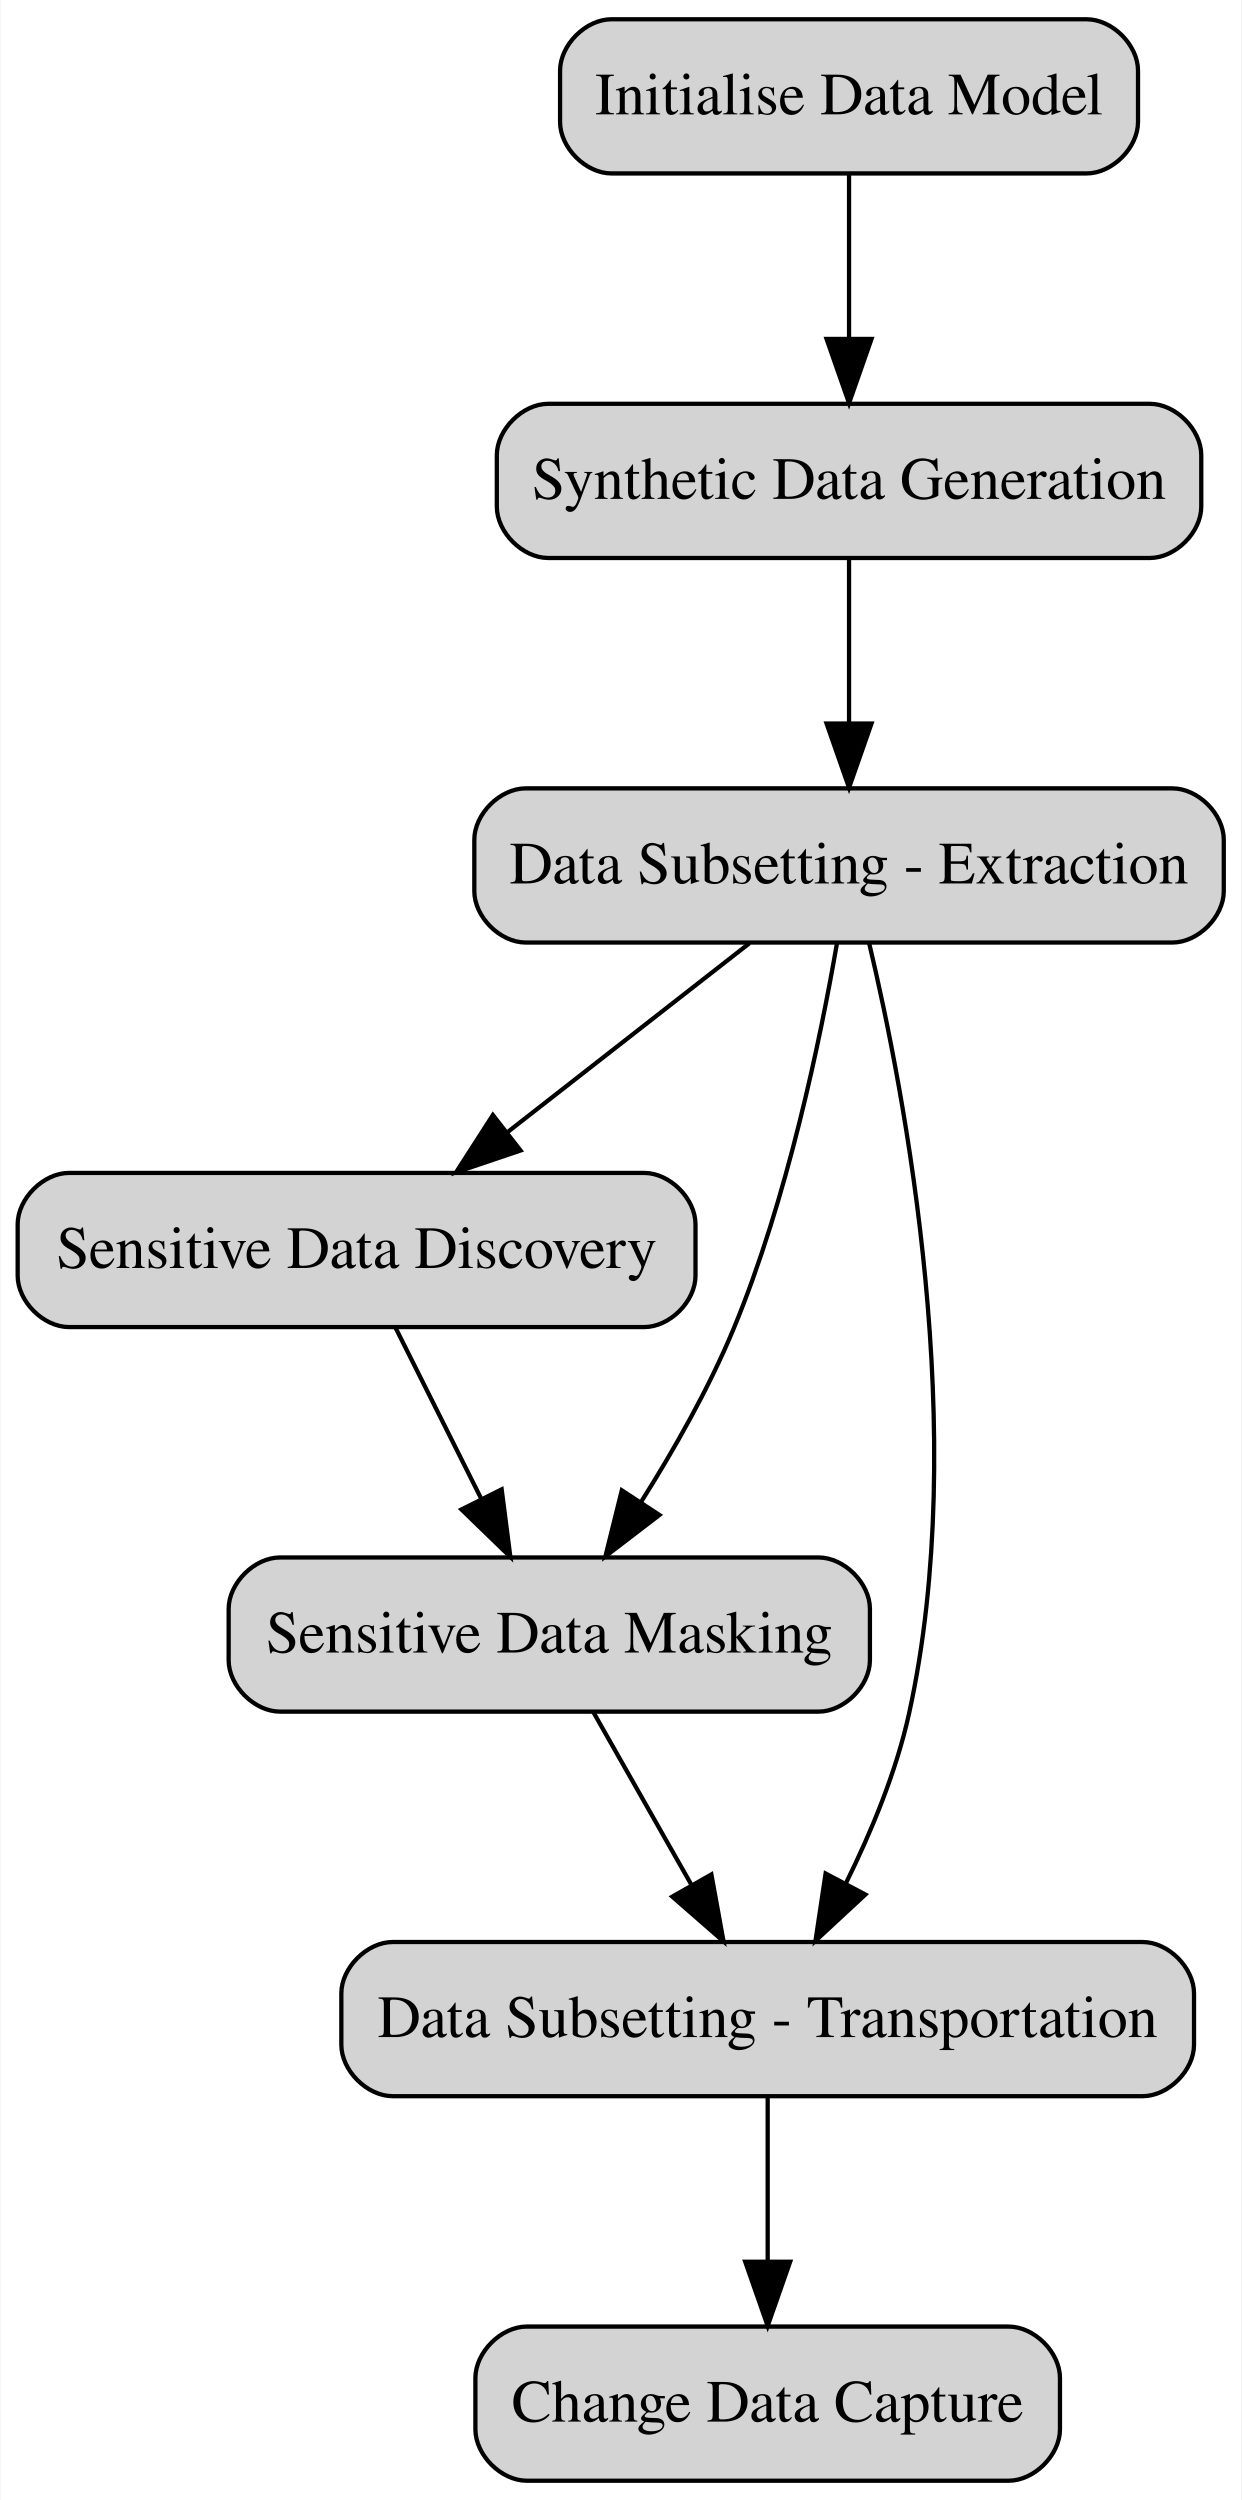
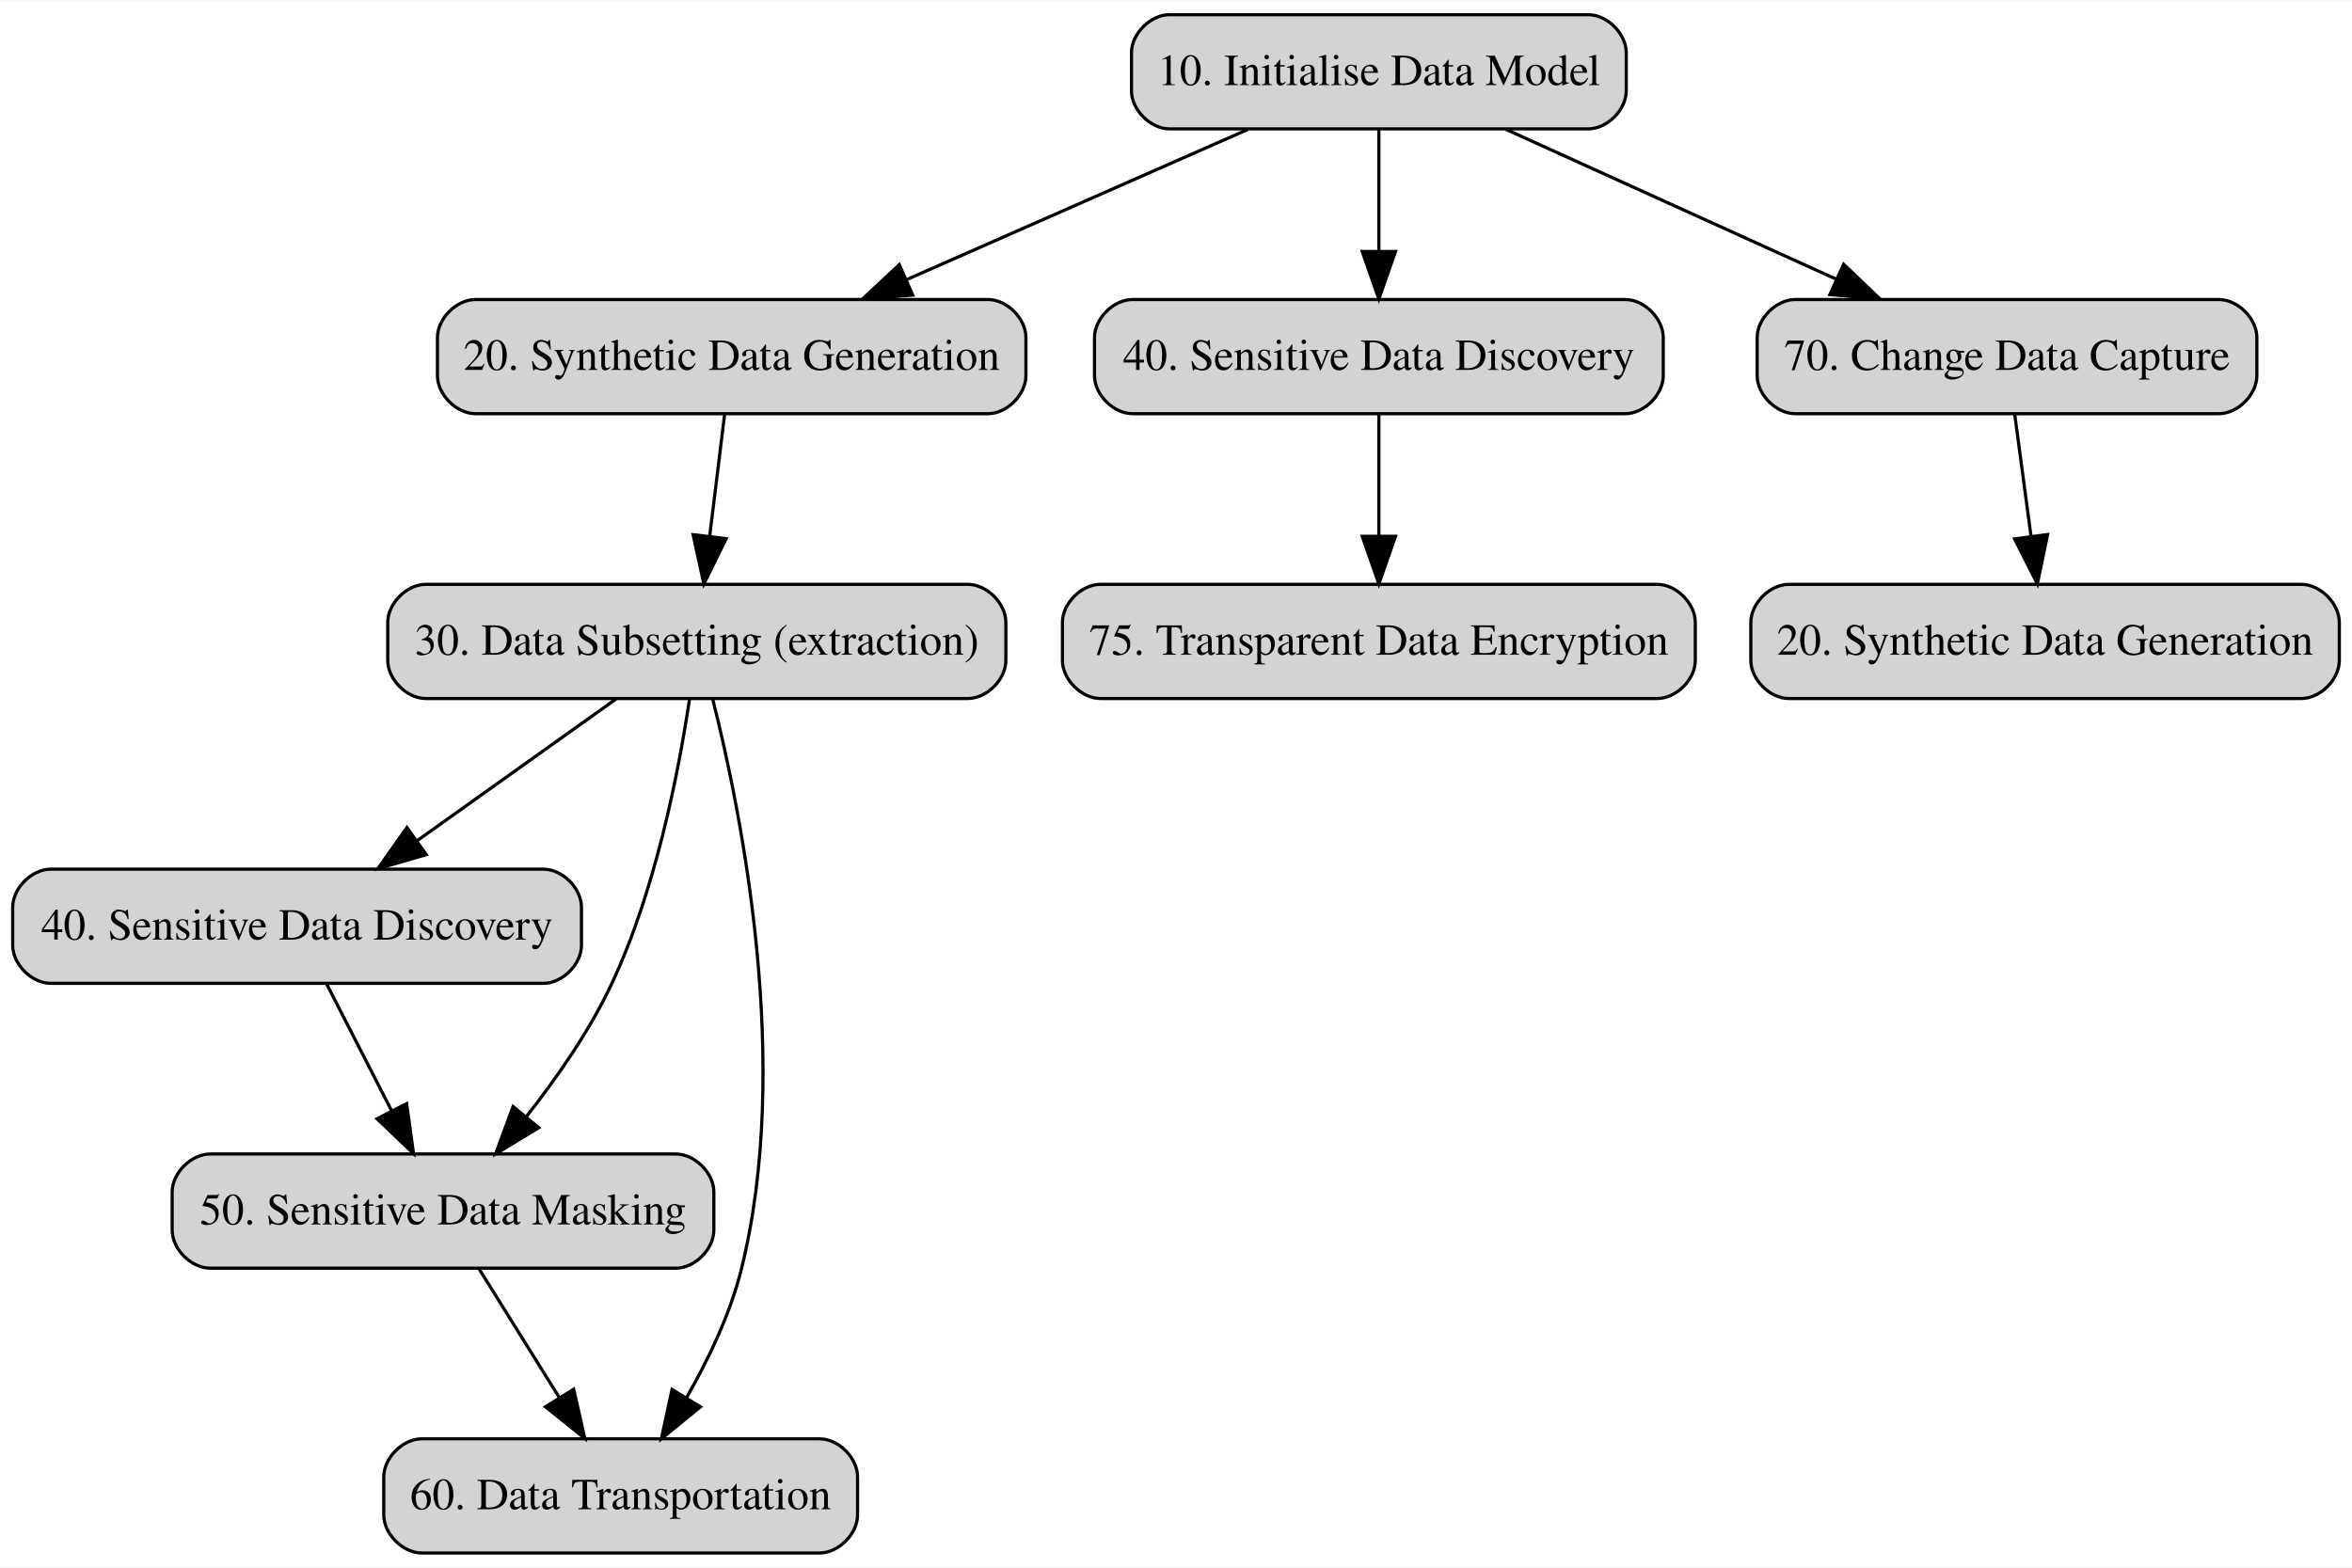
- <svg xmlns="http://www.w3.org/2000/svg" width="290pt" height="584pt" viewBox="0.00 0.00 289.65 583.80">
-   <g id="graph0" class="graph" transform="scale(1 1) rotate(0) translate(4 579.8)">
-     <polygon fill="#ffffff" stroke="transparent" points="-4,4 -4,-579.8 285.651,-579.8 285.651,4 -4,4" />
+ <svg xmlns="http://www.w3.org/2000/svg" width="741pt" height="494pt" viewBox="0.00 0.00 741.39 494.00">
+   <g id="graph0" class="graph" transform="scale(1 1) rotate(0) translate(4 490)">
+     <polygon fill="#ffffff" stroke="transparent" points="-4,4 -4,-490 737.394,-490 737.394,4 -4,4" />
    <g id="node1" class="node">
-       <path fill="#d3d3d3" stroke="#000000" d="M138.661,-539.3C138.661,-539.3 249.625,-539.3 249.625,-539.3 255.625,-539.3 261.625,-545.3 261.625,-551.3 261.625,-551.3 261.625,-563.3 261.625,-563.3 261.625,-569.3 255.625,-575.3 249.625,-575.3 249.625,-575.3 138.661,-575.3 138.661,-575.3 132.661,-575.3 126.661,-569.3 126.661,-563.3 126.661,-563.3 126.661,-551.3 126.661,-551.3 126.661,-545.3 132.661,-539.3 138.661,-539.3" />
-       <text text-anchor="middle" x="194.143" y="-553.1" font-family="Times,serif" font-size="14.00" fill="#000000">Initialise Data Model</text>
+       <path fill="#d3d3d3" stroke="#000000" d="M364.661,-449.5C364.661,-449.5 496.625,-449.5 496.625,-449.5 502.625,-449.5 508.625,-455.5 508.625,-461.5 508.625,-461.5 508.625,-473.5 508.625,-473.5 508.625,-479.5 502.625,-485.5 496.625,-485.5 496.625,-485.5 364.661,-485.5 364.661,-485.5 358.661,-485.5 352.661,-479.5 352.661,-473.5 352.661,-473.5 352.661,-461.5 352.661,-461.5 352.661,-455.5 358.661,-449.5 364.661,-449.5" />
+       <text text-anchor="middle" x="430.643" y="-463.3" font-family="Times,serif" font-size="14.00" fill="#000000">10. Initialise Data Model</text>
    </g>
    <g id="node2" class="node">
-       <path fill="#d3d3d3" stroke="#000000" d="M123.892,-449.5C123.892,-449.5 264.394,-449.5 264.394,-449.5 270.394,-449.5 276.394,-455.5 276.394,-461.5 276.394,-461.5 276.394,-473.5 276.394,-473.5 276.394,-479.5 270.394,-485.5 264.394,-485.5 264.394,-485.5 123.892,-485.5 123.892,-485.5 117.892,-485.5 111.892,-479.5 111.892,-473.5 111.892,-473.5 111.892,-461.5 111.892,-461.5 111.892,-455.5 117.892,-449.5 123.892,-449.5" />
-       <text text-anchor="middle" x="194.143" y="-463.3" font-family="Times,serif" font-size="14.00" fill="#000000">Synthetic Data Generation</text>
+       <path fill="#d3d3d3" stroke="#000000" d="M145.892,-359.7C145.892,-359.7 307.394,-359.7 307.394,-359.7 313.394,-359.7 319.394,-365.7 319.394,-371.7 319.394,-371.7 319.394,-383.7 319.394,-383.7 319.394,-389.7 313.394,-395.7 307.394,-395.7 307.394,-395.7 145.892,-395.7 145.892,-395.7 139.892,-395.7 133.892,-389.7 133.892,-383.7 133.892,-383.7 133.892,-371.7 133.892,-371.7 133.892,-365.7 139.892,-359.7 145.892,-359.7" />
+       <text text-anchor="middle" x="226.643" y="-373.5" font-family="Times,serif" font-size="14.00" fill="#000000">20. Synthetic Data Generation</text>
    </g>
    <g id="edge1" class="edge">
-       <path fill="none" stroke="#000000" d="M194.143,-539.128C194.143,-528.173 194.143,-513.881 194.143,-500.948" />
-       <polygon fill="#000000" stroke="#000000" points="199.393,-500.645 194.143,-485.645 188.893,-500.645 199.393,-500.645" />
-       <text text-anchor="middle" x="195.893" y="-508.2" font-family="Times,serif" font-size="14.00" fill="#000000"> </text>
+       <path fill="none" stroke="#000000" d="M389.361,-449.328C358.392,-435.695 315.682,-416.894 281.79,-401.975" />
+       <polygon fill="#000000" stroke="#000000" points="283.708,-397.084 267.864,-395.845 279.478,-406.694 283.708,-397.084" />
+       <text text-anchor="middle" x="349.393" y="-418.4" font-family="Times,serif" font-size="14.00" fill="#000000"> </text>
+     </g>
+     <g id="node6" class="node">
+       <path fill="#d3d3d3" stroke="#000000" d="M353,-359.7C353,-359.7 508.286,-359.7 508.286,-359.7 514.286,-359.7 520.286,-365.7 520.286,-371.7 520.286,-371.7 520.286,-383.7 520.286,-383.7 520.286,-389.7 514.286,-395.7 508.286,-395.7 508.286,-395.7 353,-395.7 353,-395.7 347,-395.7 341,-389.7 341,-383.7 341,-383.7 341,-371.7 341,-371.7 341,-365.7 347,-359.7 353,-359.7" />
+       <text text-anchor="middle" x="430.643" y="-373.5" font-family="Times,serif" font-size="14.00" fill="#000000">40. Sensitive Data Discovery</text>
+     </g>
+     <g id="edge10" class="edge">
+       <path fill="none" stroke="#000000" d="M430.643,-449.328C430.643,-438.373 430.643,-424.081 430.643,-411.148" />
+       <polygon fill="#000000" stroke="#000000" points="435.893,-410.845 430.643,-395.845 425.393,-410.845 435.893,-410.845" />
+       <text text-anchor="middle" x="432.393" y="-418.4" font-family="Times,serif" font-size="14.00" fill="#000000"> </text>
+     </g>
+     <g id="node10" class="node">
+       <path fill="#d3d3d3" stroke="#000000" d="M561.889,-359.7C561.889,-359.7 695.398,-359.7 695.398,-359.7 701.398,-359.7 707.398,-365.7 707.398,-371.7 707.398,-371.7 707.398,-383.7 707.398,-383.7 707.398,-389.7 701.398,-395.7 695.398,-395.7 695.398,-395.7 561.889,-395.7 561.889,-395.7 555.889,-395.7 549.889,-389.7 549.889,-383.7 549.889,-383.7 549.889,-371.7 549.889,-371.7 549.889,-365.7 555.889,-359.7 561.889,-359.7" />
+       <text text-anchor="middle" x="628.643" y="-373.5" font-family="Times,serif" font-size="14.00" fill="#000000">70. Change Data Capture</text>
+     </g>
+     <g id="edge8" class="edge">
+       <path fill="none" stroke="#000000" d="M470.711,-449.328C500.635,-435.756 541.853,-417.062 574.678,-402.175" />
+       <polygon fill="#000000" stroke="#000000" points="577.142,-406.822 588.634,-395.845 572.805,-397.26 577.142,-406.822" />
+       <text text-anchor="middle" x="549.393" y="-418.4" font-family="Times,serif" font-size="14.00" fill="#000000"> </text>
+     </g>
+     <g id="node4" class="node">
+       <path fill="#d3d3d3" stroke="#000000" d="M130.224,-269.9C130.224,-269.9 301.062,-269.9 301.062,-269.9 307.062,-269.9 313.062,-275.9 313.062,-281.9 313.062,-281.9 313.062,-293.9 313.062,-293.9 313.062,-299.9 307.062,-305.9 301.062,-305.9 301.062,-305.9 130.224,-305.9 130.224,-305.9 124.224,-305.9 118.224,-299.9 118.224,-293.9 118.224,-293.9 118.224,-281.9 118.224,-281.9 118.224,-275.9 124.224,-269.9 130.224,-269.9" />
+       <text text-anchor="middle" x="215.643" y="-283.7" font-family="Times,serif" font-size="14.00" fill="#000000">30. Data Subsetting (extraction)</text>
+     </g>
+     <g id="edge2" class="edge">
+       <path fill="none" stroke="#000000" d="M224.417,-359.528C223.075,-348.573 221.325,-334.281 219.74,-321.348" />
+       <polygon fill="#000000" stroke="#000000" points="224.901,-320.296 217.866,-306.045 214.479,-321.572 224.901,-320.296" />
+       <text text-anchor="middle" x="224.393" y="-328.6" font-family="Times,serif" font-size="14.00" fill="#000000"> </text>
    </g>
    <g id="node3" class="node">
-       <path fill="#d3d3d3" stroke="#000000" d="M118.636,-359.7C118.636,-359.7 269.651,-359.7 269.651,-359.7 275.651,-359.7 281.651,-365.7 281.651,-371.7 281.651,-371.7 281.651,-383.7 281.651,-383.7 281.651,-389.7 275.651,-395.7 269.651,-395.7 269.651,-395.7 118.636,-395.7 118.636,-395.7 112.636,-395.7 106.636,-389.7 106.636,-383.7 106.636,-383.7 106.636,-371.7 106.636,-371.7 106.636,-365.7 112.636,-359.7 118.636,-359.7" />
-       <text text-anchor="middle" x="194.143" y="-373.5" font-family="Times,serif" font-size="14.00" fill="#000000">Data Subsetting - Extraction</text>
+       <path fill="#d3d3d3" stroke="#000000" d="M559.892,-269.9C559.892,-269.9 721.394,-269.9 721.394,-269.9 727.394,-269.9 733.394,-275.9 733.394,-281.9 733.394,-281.9 733.394,-293.9 733.394,-293.9 733.394,-299.9 727.394,-305.9 721.394,-305.9 721.394,-305.9 559.892,-305.9 559.892,-305.9 553.892,-305.9 547.892,-299.9 547.892,-293.9 547.892,-293.9 547.892,-281.9 547.892,-281.9 547.892,-275.9 553.892,-269.9 559.892,-269.9" />
+       <text text-anchor="middle" x="640.643" y="-283.7" font-family="Times,serif" font-size="14.00" fill="#000000">20. Synthetic Data Generation</text>
    </g>
-     <g id="edge2" class="edge">
-       <path fill="none" stroke="#000000" d="M194.143,-449.328C194.143,-438.373 194.143,-424.081 194.143,-411.148" />
-       <polygon fill="#000000" stroke="#000000" points="199.393,-410.845 194.143,-395.845 188.893,-410.845 199.393,-410.845" />
-       <text text-anchor="middle" x="195.893" y="-418.4" font-family="Times,serif" font-size="14.00" fill="#000000"> </text>
-     </g>
-     <g id="node4" class="node">
-       <path fill="#d3d3d3" stroke="#000000" d="M12,-269.9C12,-269.9 146.286,-269.9 146.286,-269.9 152.286,-269.9 158.286,-275.9 158.286,-281.9 158.286,-281.9 158.286,-293.9 158.286,-293.9 158.286,-299.9 152.286,-305.9 146.286,-305.9 146.286,-305.9 12,-305.9 12,-305.9 6,-305.9 0,-299.9 0,-293.9 0,-293.9 0,-281.9 0,-281.9 0,-275.9 6,-269.9 12,-269.9" />
-       <text text-anchor="middle" x="79.143" y="-283.7" font-family="Times,serif" font-size="14.00" fill="#000000">Sensitive Data Discovery</text>
+     <g id="node5" class="node">
+       <path fill="#d3d3d3" stroke="#000000" d="M12,-180.1C12,-180.1 167.286,-180.1 167.286,-180.1 173.286,-180.1 179.286,-186.1 179.286,-192.1 179.286,-192.1 179.286,-204.1 179.286,-204.1 179.286,-210.1 173.286,-216.1 167.286,-216.1 167.286,-216.1 12,-216.1 12,-216.1 6,-216.1 0,-210.1 0,-204.1 0,-204.1 0,-192.1 0,-192.1 0,-186.1 6,-180.1 12,-180.1" />
+       <text text-anchor="middle" x="89.643" y="-193.9" font-family="Times,serif" font-size="14.00" fill="#000000">40. Sensitive Data Discovery</text>
    </g>
    <g id="edge3" class="edge">
-       <path fill="none" stroke="#000000" d="M170.871,-359.528C154.66,-346.869 132.742,-329.754 114.397,-315.428" />
-       <polygon fill="#000000" stroke="#000000" points="117.434,-311.139 102.38,-306.045 110.972,-319.415 117.434,-311.139" />
-       <text text-anchor="middle" x="148.893" y="-328.6" font-family="Times,serif" font-size="14.00" fill="#000000"> </text>
+       <path fill="none" stroke="#000000" d="M190.145,-269.728C172.127,-256.886 147.675,-239.459 127.401,-225.01" />
+       <polygon fill="#000000" stroke="#000000" points="130.365,-220.676 115.103,-216.245 124.271,-229.226 130.365,-220.676" />
+       <text text-anchor="middle" x="166.393" y="-238.8" font-family="Times,serif" font-size="14.00" fill="#000000"> </text>
    </g>
-     <g id="node5" class="node">
-       <path fill="#d3d3d3" stroke="#000000" d="M61.269,-180.1C61.269,-180.1 187.018,-180.1 187.018,-180.1 193.018,-180.1 199.018,-186.1 199.018,-192.1 199.018,-192.1 199.018,-204.1 199.018,-204.1 199.018,-210.1 193.018,-216.1 187.018,-216.1 187.018,-216.1 61.269,-216.1 61.269,-216.1 55.269,-216.1 49.269,-210.1 49.269,-204.1 49.269,-204.1 49.269,-192.1 49.269,-192.1 49.269,-186.1 55.269,-180.1 61.269,-180.1" />
-       <text text-anchor="middle" x="124.143" y="-193.9" font-family="Times,serif" font-size="14.00" fill="#000000">Sensitive Data Masking</text>
+     <g id="node7" class="node">
+       <path fill="#d3d3d3" stroke="#000000" d="M62.269,-90.3C62.269,-90.3 209.018,-90.3 209.018,-90.3 215.018,-90.3 221.018,-96.3 221.018,-102.3 221.018,-102.3 221.018,-114.3 221.018,-114.3 221.018,-120.3 215.018,-126.3 209.018,-126.3 209.018,-126.3 62.269,-126.3 62.269,-126.3 56.269,-126.3 50.269,-120.3 50.269,-114.3 50.269,-114.3 50.269,-102.3 50.269,-102.3 50.269,-96.3 56.269,-90.3 62.269,-90.3" />
+       <text text-anchor="middle" x="135.643" y="-104.1" font-family="Times,serif" font-size="14.00" fill="#000000">50. Sensitive Data Masking</text>
+     </g>
+     <g id="edge6" class="edge">
+       <path fill="none" stroke="#000000" d="M213.317,-269.528C210.012,-247.366 202.727,-209.379 188.643,-179.6 181.693,-164.905 171.483,-150.226 161.875,-138.039" />
+       <polygon fill="#000000" stroke="#000000" points="165.832,-134.585 152.242,-126.346 157.727,-141.261 165.832,-134.585" />
+       <text text-anchor="middle" x="204.393" y="-193.9" font-family="Times,serif" font-size="14.00" fill="#000000"> </text>
+     </g>
+     <g id="node8" class="node">
+       <path fill="#d3d3d3" stroke="#000000" d="M128.97,-.5C128.97,-.5 254.316,-.5 254.316,-.5 260.316,-.5 266.316,-6.5 266.316,-12.5 266.316,-12.5 266.316,-24.5 266.316,-24.5 266.316,-30.5 260.316,-36.5 254.316,-36.5 254.316,-36.5 128.97,-36.5 128.97,-36.5 122.97,-36.5 116.97,-30.5 116.97,-24.5 116.97,-24.5 116.97,-12.5 116.97,-12.5 116.97,-6.5 122.97,-.5 128.97,-.5" />
+       <text text-anchor="middle" x="191.643" y="-14.3" font-family="Times,serif" font-size="14.00" fill="#000000">60. Data Transportation</text>
    </g>
    <g id="edge7" class="edge">
-       <path fill="none" stroke="#000000" d="M191.326,-359.546C187.536,-337.599 179.774,-299.824 167.143,-269.4 161.384,-255.529 153.217,-241.173 145.545,-229.01" />
-       <polygon fill="#000000" stroke="#000000" points="149.862,-226.02 137.248,-216.353 141.081,-231.776 149.862,-226.02" />
-       <text text-anchor="middle" x="181.893" y="-283.7" font-family="Times,serif" font-size="14.00" fill="#000000"> </text>
-     </g>
-     <g id="node6" class="node">
-       <path fill="#d3d3d3" stroke="#000000" d="M87.583,-90.3C87.583,-90.3 262.703,-90.3 262.703,-90.3 268.703,-90.3 274.703,-96.3 274.703,-102.3 274.703,-102.3 274.703,-114.3 274.703,-114.3 274.703,-120.3 268.703,-126.3 262.703,-126.3 262.703,-126.3 87.583,-126.3 87.583,-126.3 81.583,-126.3 75.583,-120.3 75.583,-114.3 75.583,-114.3 75.583,-102.3 75.583,-102.3 75.583,-96.3 81.583,-90.3 87.583,-90.3" />
-       <text text-anchor="middle" x="175.143" y="-104.1" font-family="Times,serif" font-size="14.00" fill="#000000">Data Subsetting - Transportation</text>
-     </g>
-     <g id="edge8" class="edge">
-       <path fill="none" stroke="#000000" d="M198.804,-359.693C207.15,-324.593 222.49,-244.754 208.143,-179.6 205.161,-166.057 199.343,-152.026 193.412,-140.031" />
-       <polygon fill="#000000" stroke="#000000" points="197.953,-137.388 186.304,-126.578 188.669,-142.293 197.953,-137.388" />
-       <text text-anchor="middle" x="214.893" y="-238.8" font-family="Times,serif" font-size="14.00" fill="#000000"> </text>
+       <path fill="none" stroke="#000000" d="M220.631,-269.816C229.541,-234.583 245.815,-154.526 229.643,-89.8 226.149,-75.813 219.335,-61.564 212.43,-49.518" />
+       <polygon fill="#000000" stroke="#000000" points="216.79,-46.585 204.477,-36.537 207.837,-52.07 216.79,-46.585" />
+       <text text-anchor="middle" x="238.393" y="-149" font-family="Times,serif" font-size="14.00" fill="#000000"> </text>
    </g>
    <g id="edge4" class="edge">
-       <path fill="none" stroke="#000000" d="M88.249,-269.728C93.983,-258.286 101.541,-243.204 108.242,-229.832" />
-       <polygon fill="#000000" stroke="#000000" points="113.024,-232.008 115.05,-216.245 103.636,-227.304 113.024,-232.008" />
-       <text text-anchor="middle" x="107.893" y="-238.8" font-family="Times,serif" font-size="14.00" fill="#000000"> </text>
+       <path fill="none" stroke="#000000" d="M98.952,-179.928C104.813,-168.486 112.538,-153.404 119.389,-140.032" />
+       <polygon fill="#000000" stroke="#000000" points="124.182,-142.189 126.348,-126.445 114.837,-137.402 124.182,-142.189" />
+       <text text-anchor="middle" x="119.393" y="-149" font-family="Times,serif" font-size="14.00" fill="#000000"> </text>
+     </g>
+     <g id="node9" class="node">
+       <path fill="#d3d3d3" stroke="#000000" d="M342.899,-269.9C342.899,-269.9 518.387,-269.9 518.387,-269.9 524.387,-269.9 530.387,-275.9 530.387,-281.9 530.387,-281.9 530.387,-293.9 530.387,-293.9 530.387,-299.9 524.387,-305.9 518.387,-305.9 518.387,-305.9 342.899,-305.9 342.899,-305.9 336.899,-305.9 330.899,-299.9 330.899,-293.9 330.899,-293.9 330.899,-281.9 330.899,-281.9 330.899,-275.9 336.899,-269.9 342.899,-269.9" />
+       <text text-anchor="middle" x="430.643" y="-283.7" font-family="Times,serif" font-size="14.00" fill="#000000">75. Transparent Data Encryption</text>
+     </g>
+     <g id="edge11" class="edge">
+       <path fill="none" stroke="#000000" d="M430.643,-359.528C430.643,-348.573 430.643,-334.281 430.643,-321.348" />
+       <polygon fill="#000000" stroke="#000000" points="435.893,-321.045 430.643,-306.045 425.393,-321.045 435.893,-321.045" />
+       <text text-anchor="middle" x="432.393" y="-328.6" font-family="Times,serif" font-size="14.00" fill="#000000"> </text>
    </g>
    <g id="edge5" class="edge">
-       <path fill="none" stroke="#000000" d="M134.464,-179.928C141.031,-168.364 149.71,-153.083 157.364,-139.606" />
-       <polygon fill="#000000" stroke="#000000" points="161.995,-142.081 164.838,-126.445 152.865,-136.896 161.995,-142.081" />
-       <text text-anchor="middle" x="156.893" y="-149" font-family="Times,serif" font-size="14.00" fill="#000000"> </text>
+       <path fill="none" stroke="#000000" d="M146.976,-90.128C154.262,-78.443 163.917,-62.961 172.386,-49.38" />
+       <polygon fill="#000000" stroke="#000000" points="176.845,-52.151 180.327,-36.645 167.935,-46.595 176.845,-52.151" />
+       <text text-anchor="middle" x="171.393" y="-59.2" font-family="Times,serif" font-size="14.00" fill="#000000"> </text>
    </g>
-     <g id="node7" class="node">
-       <path fill="#d3d3d3" stroke="#000000" d="M118.888,-.5C118.888,-.5 231.398,-.5 231.398,-.5 237.398,-.5 243.398,-6.5 243.398,-12.5 243.398,-12.5 243.398,-24.5 243.398,-24.5 243.398,-30.5 237.398,-36.5 231.398,-36.5 231.398,-36.5 118.888,-36.5 118.888,-36.5 112.888,-36.5 106.888,-30.5 106.888,-24.5 106.888,-24.5 106.888,-12.5 106.888,-12.5 106.888,-6.5 112.888,-.5 118.888,-.5" />
-       <text text-anchor="middle" x="175.143" y="-14.3" font-family="Times,serif" font-size="14.00" fill="#000000">Change Data Capture</text>
-     </g>
-     <g id="edge6" class="edge">
-       <path fill="none" stroke="#000000" d="M175.143,-90.128C175.143,-79.173 175.143,-64.881 175.143,-51.948" />
-       <polygon fill="#000000" stroke="#000000" points="180.393,-51.645 175.143,-36.645 169.893,-51.645 180.393,-51.645" />
-       <text text-anchor="middle" x="176.893" y="-59.2" font-family="Times,serif" font-size="14.00" fill="#000000"> </text>
+     <g id="edge9" class="edge">
+       <path fill="none" stroke="#000000" d="M631.072,-359.528C632.552,-348.451 634.488,-333.963 636.231,-320.917" />
+       <polygon fill="#000000" stroke="#000000" points="641.435,-321.609 638.218,-306.045 631.028,-320.218 641.435,-321.609" />
+       <text text-anchor="middle" x="638.393" y="-328.6" font-family="Times,serif" font-size="14.00" fill="#000000"> </text>
    </g>
  </g>
</svg>
